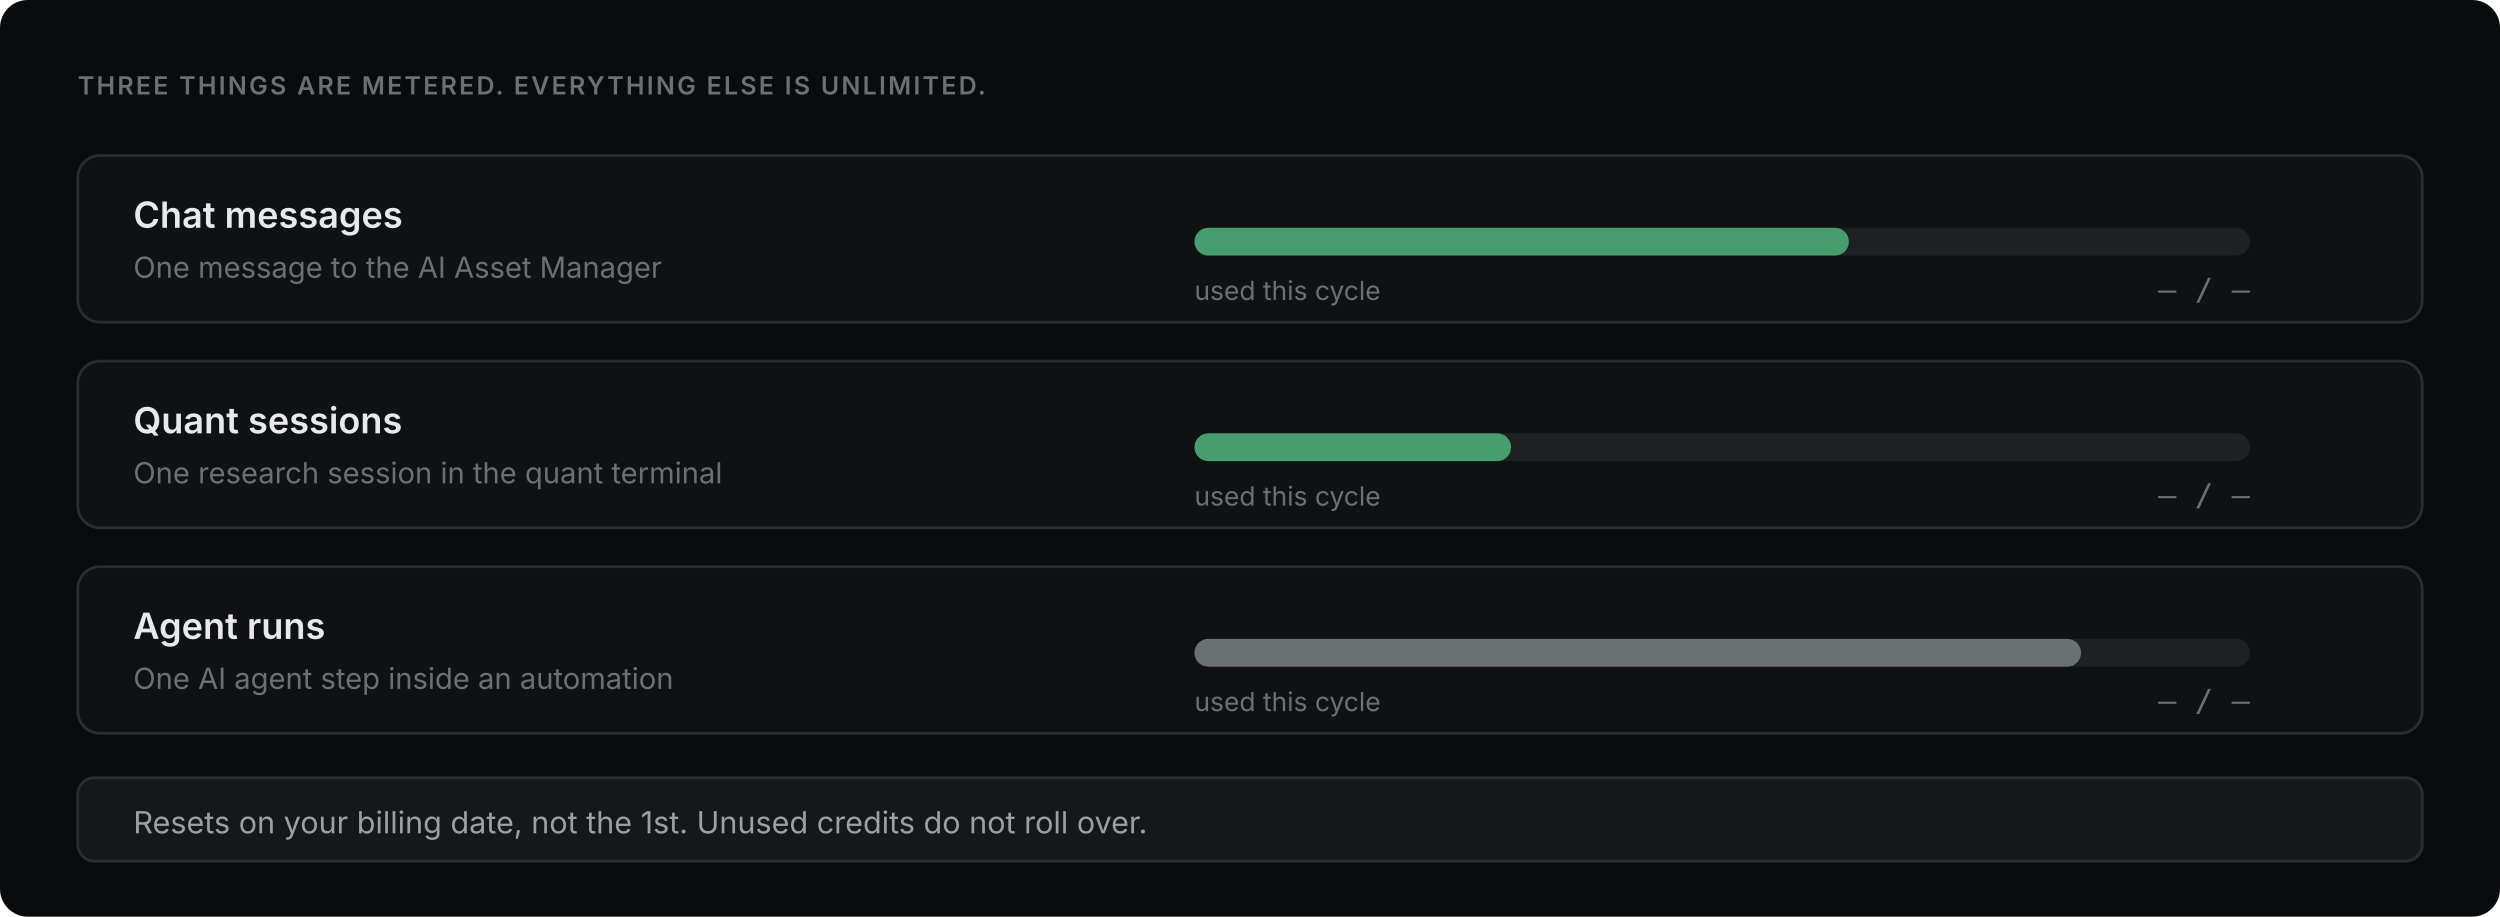
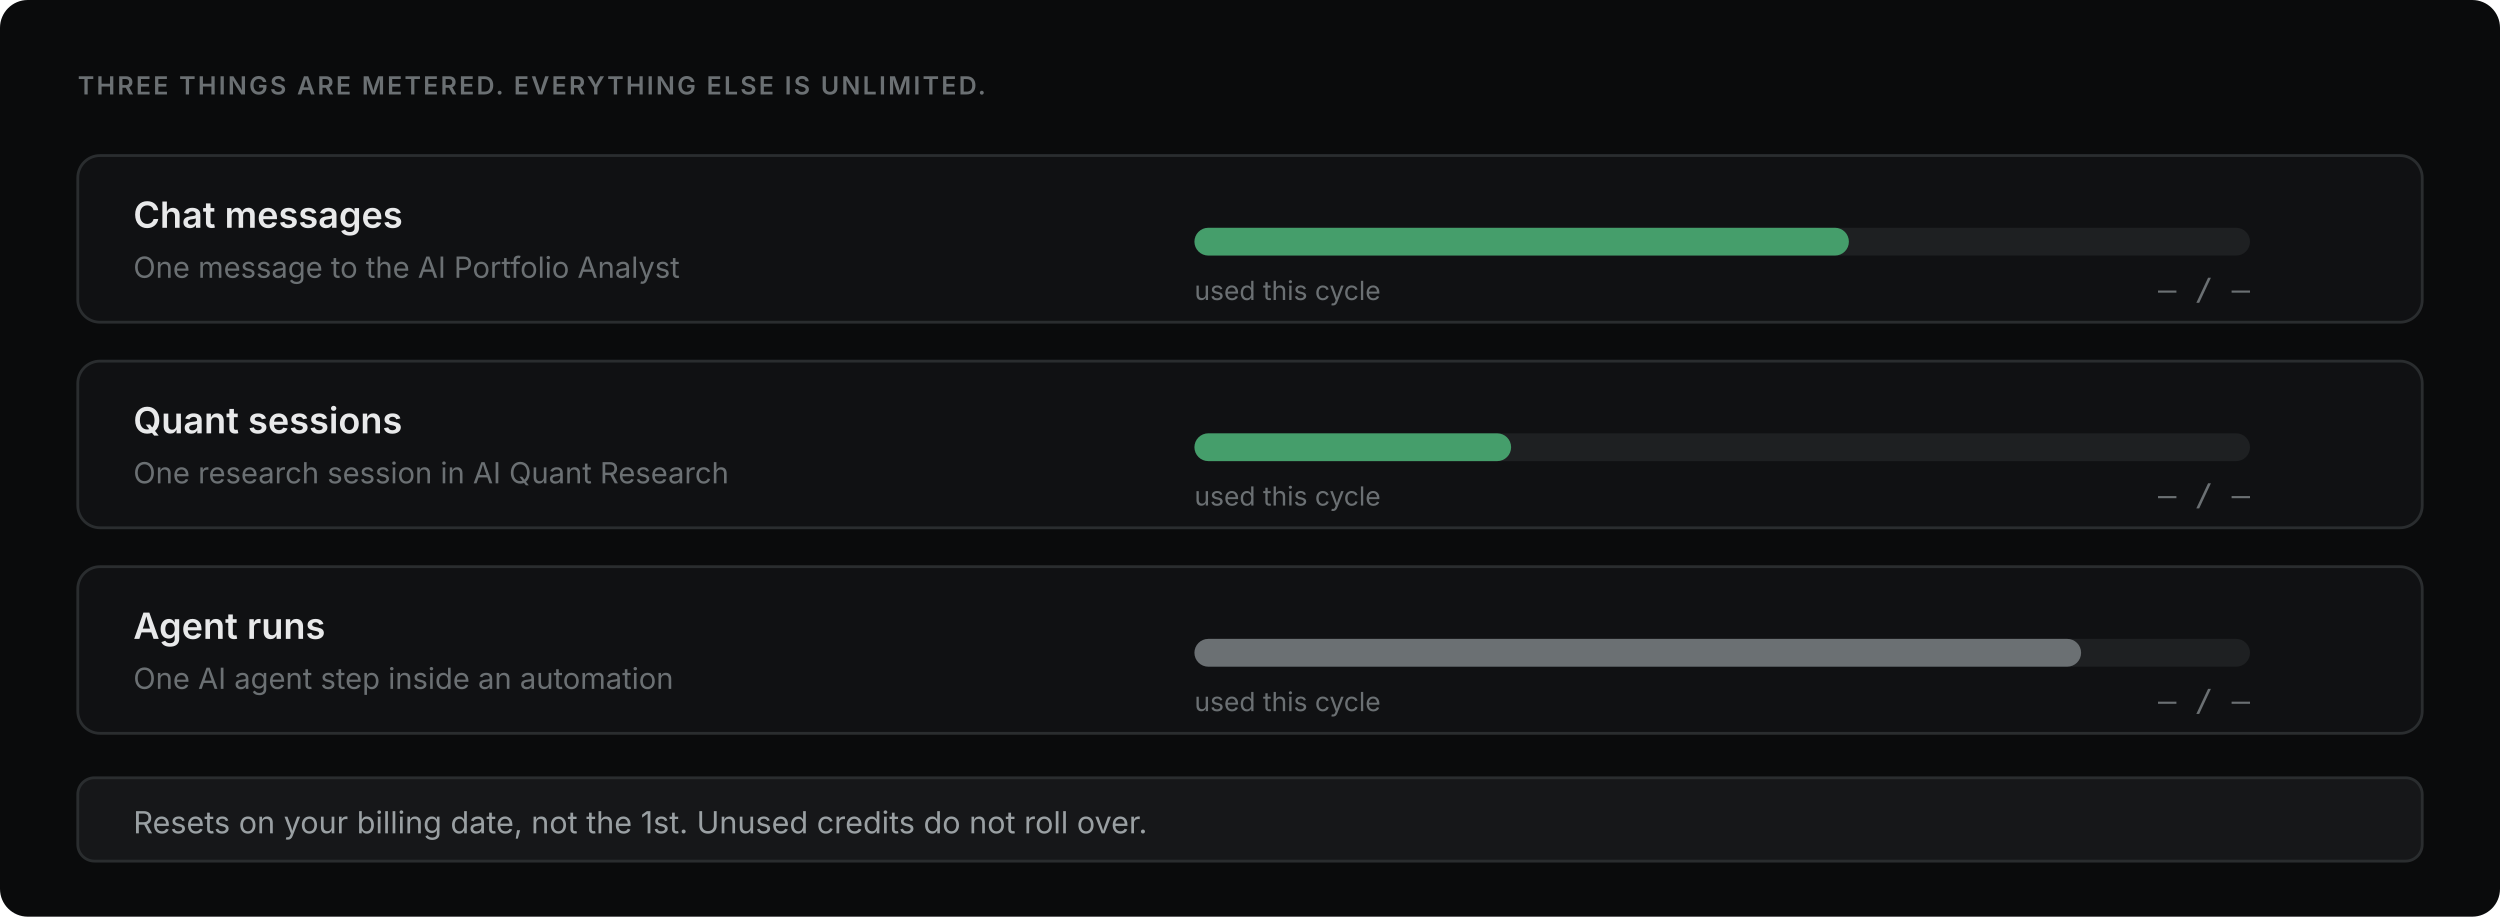
<svg xmlns="http://www.w3.org/2000/svg" width="900" height="330" viewBox="0 0 900 330" role="img" aria-labelledby="usagemeters-t usagemeters-d" font-family="'Inter', system-ui, -apple-system, sans-serif">
  <defs>
    <marker id="usagemeters-arrow" viewBox="0 0 10 10" refX="9" refY="5" markerWidth="5" markerHeight="5" orient="auto-start-reverse">
      <path d="M0,1.5 L8,5 L0,8.5 z" fill="#3d4144" />
    </marker>
  </defs>
  <rect width="900" height="330" rx="10" fill="#0a0b0c" />
  <text x="28" y="34" fill="#6b7073" font-size="9" font-family="'Inter', system-ui, -apple-system, sans-serif" font-weight="600" text-anchor="start" letter-spacing="0.8">THREE THINGS ARE METERED. EVERYTHING ELSE IS UNLIMITED.</text>
  <rect x="28" y="56" width="844" height="60" rx="8" fill="#101113" stroke="#2a2d2f" stroke-width="1" />
  <text x="48" y="82" fill="#e8e9ea" font-size="13" font-family="'Space Grotesk', 'Inter', system-ui, sans-serif" font-weight="600" text-anchor="start">Chat messages</text>
-   <text x="48" y="100" fill="#6b7073" font-size="10.5" font-family="'Inter', system-ui, -apple-system, sans-serif" font-weight="400" text-anchor="start">One message to the AI Asset Manager</text>
+   <text x="48" y="100" fill="#6b7073" font-size="10.5" font-family="'Inter', system-ui, -apple-system, sans-serif" font-weight="400" text-anchor="start">One message to the AI Portfolio Analyst</text>
  <rect x="430" y="82" width="380" height="10" rx="5" fill="#1e2022" stroke="none" stroke-width="0" />
  <rect x="430" y="82" width="235.6" height="10" rx="5" fill="#459e6b" stroke="none" stroke-width="0" />
  <text x="430" y="108" fill="#6b7073" font-size="9.5" font-family="'Inter', system-ui, -apple-system, sans-serif" font-weight="400" text-anchor="start">used this cycle</text>
  <text x="810" y="108" fill="#6b7073" font-size="11" font-family="'JetBrains Mono', ui-monospace, 'SF Mono', monospace" font-weight="400" text-anchor="end">— / —</text>
  <rect x="28" y="130" width="844" height="60" rx="8" fill="#101113" stroke="#2a2d2f" stroke-width="1" />
  <text x="48" y="156" fill="#e8e9ea" font-size="13" font-family="'Space Grotesk', 'Inter', system-ui, sans-serif" font-weight="600" text-anchor="start">Quant sessions</text>
-   <text x="48" y="174" fill="#6b7073" font-size="10.5" font-family="'Inter', system-ui, -apple-system, sans-serif" font-weight="400" text-anchor="start">One research session in the quant terminal</text>
+   <text x="48" y="174" fill="#6b7073" font-size="10.5" font-family="'Inter', system-ui, -apple-system, sans-serif" font-weight="400" text-anchor="start">One research session in AI Quant Research</text>
  <rect x="430" y="156" width="380" height="10" rx="5" fill="#1e2022" stroke="none" stroke-width="0" />
  <rect x="430" y="156" width="114" height="10" rx="5" fill="#459e6b" stroke="none" stroke-width="0" />
  <text x="430" y="182" fill="#6b7073" font-size="9.5" font-family="'Inter', system-ui, -apple-system, sans-serif" font-weight="400" text-anchor="start">used this cycle</text>
  <text x="810" y="182" fill="#6b7073" font-size="11" font-family="'JetBrains Mono', ui-monospace, 'SF Mono', monospace" font-weight="400" text-anchor="end">— / —</text>
  <rect x="28" y="204" width="844" height="60" rx="8" fill="#101113" stroke="#2a2d2f" stroke-width="1" />
  <text x="48" y="230" fill="#e8e9ea" font-size="13" font-family="'Space Grotesk', 'Inter', system-ui, sans-serif" font-weight="600" text-anchor="start">Agent runs</text>
  <text x="48" y="248" fill="#6b7073" font-size="10.5" font-family="'Inter', system-ui, -apple-system, sans-serif" font-weight="400" text-anchor="start">One AI agent step inside an automation</text>
  <rect x="430" y="230" width="380" height="10" rx="5" fill="#1e2022" stroke="none" stroke-width="0" />
  <rect x="430" y="230" width="319.2" height="10" rx="5" fill="#6b7073" stroke="none" stroke-width="0" />
  <text x="430" y="256" fill="#6b7073" font-size="9.5" font-family="'Inter', system-ui, -apple-system, sans-serif" font-weight="400" text-anchor="start">used this cycle</text>
  <text x="810" y="256" fill="#6b7073" font-size="11" font-family="'JetBrains Mono', ui-monospace, 'SF Mono', monospace" font-weight="400" text-anchor="end">— / —</text>
  <rect x="28" y="280" width="844" height="30" rx="6" fill="#161719" stroke="#2a2d2f" stroke-width="1" />
  <text x="48" y="300" fill="#9aa0a3" font-size="11" font-family="'Inter', system-ui, -apple-system, sans-serif" font-weight="400" text-anchor="start">Resets on your billing date, not the 1st. Unused credits do not roll over.</text>
</svg>
